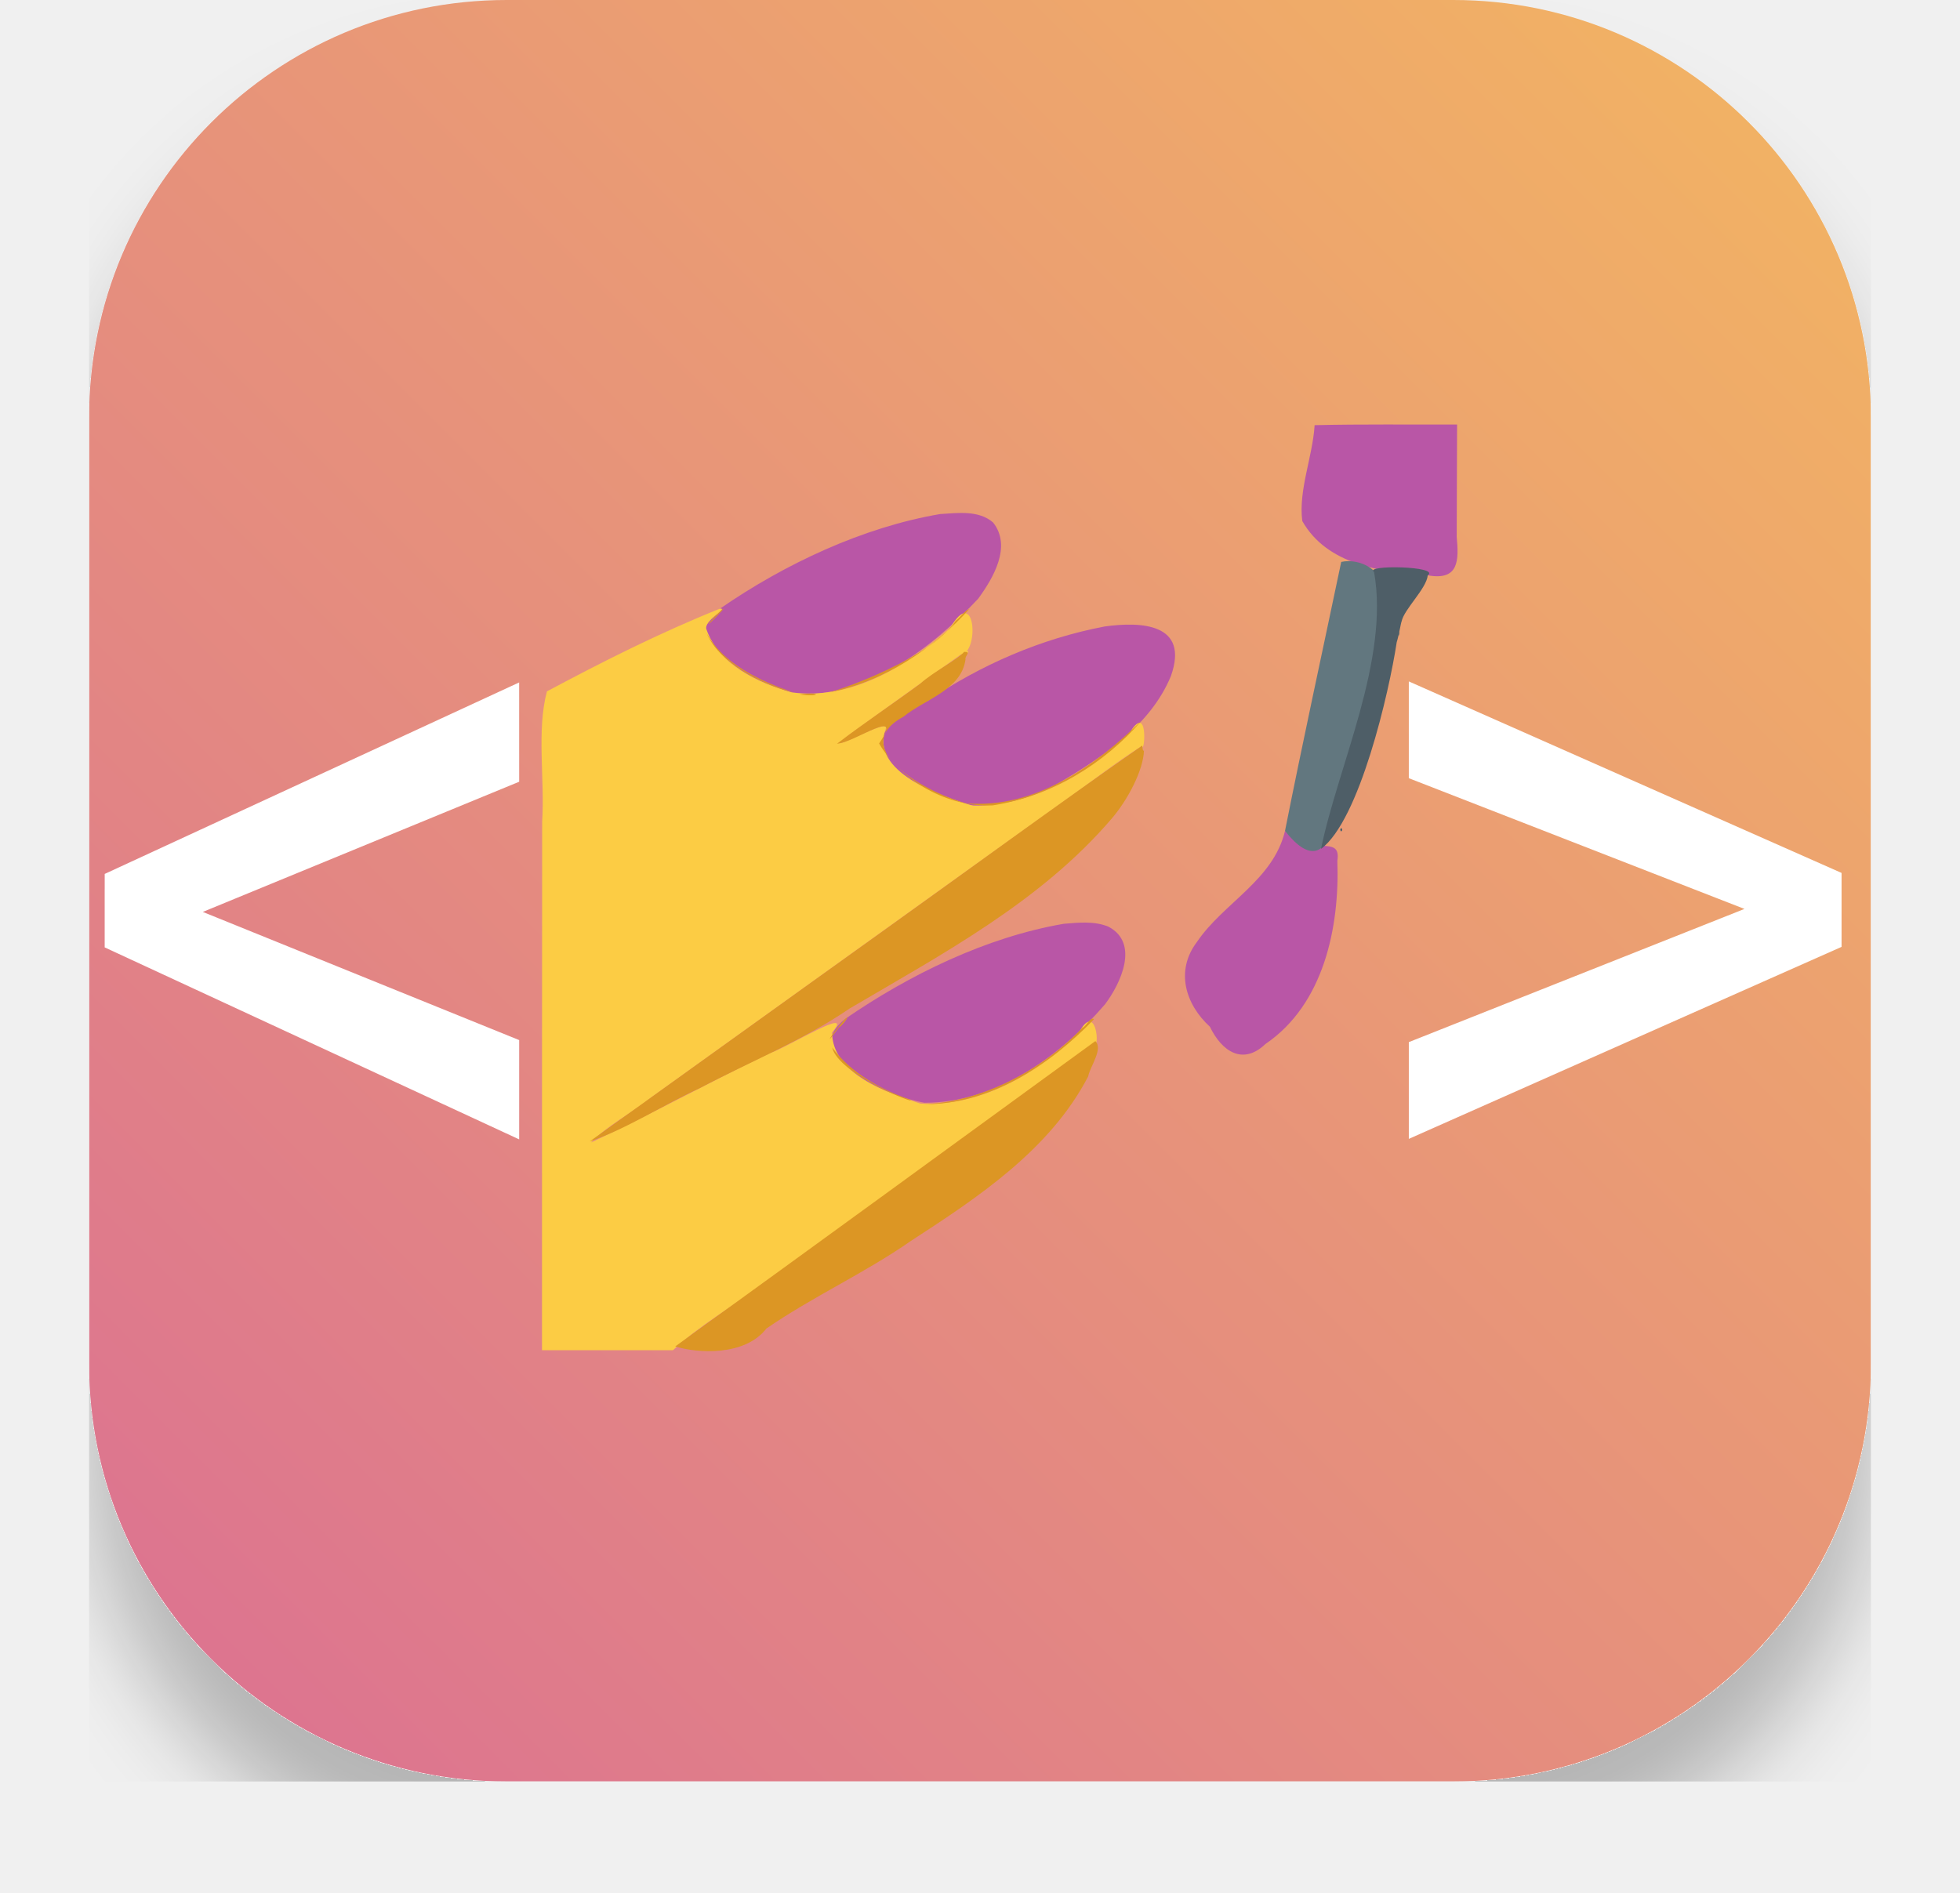
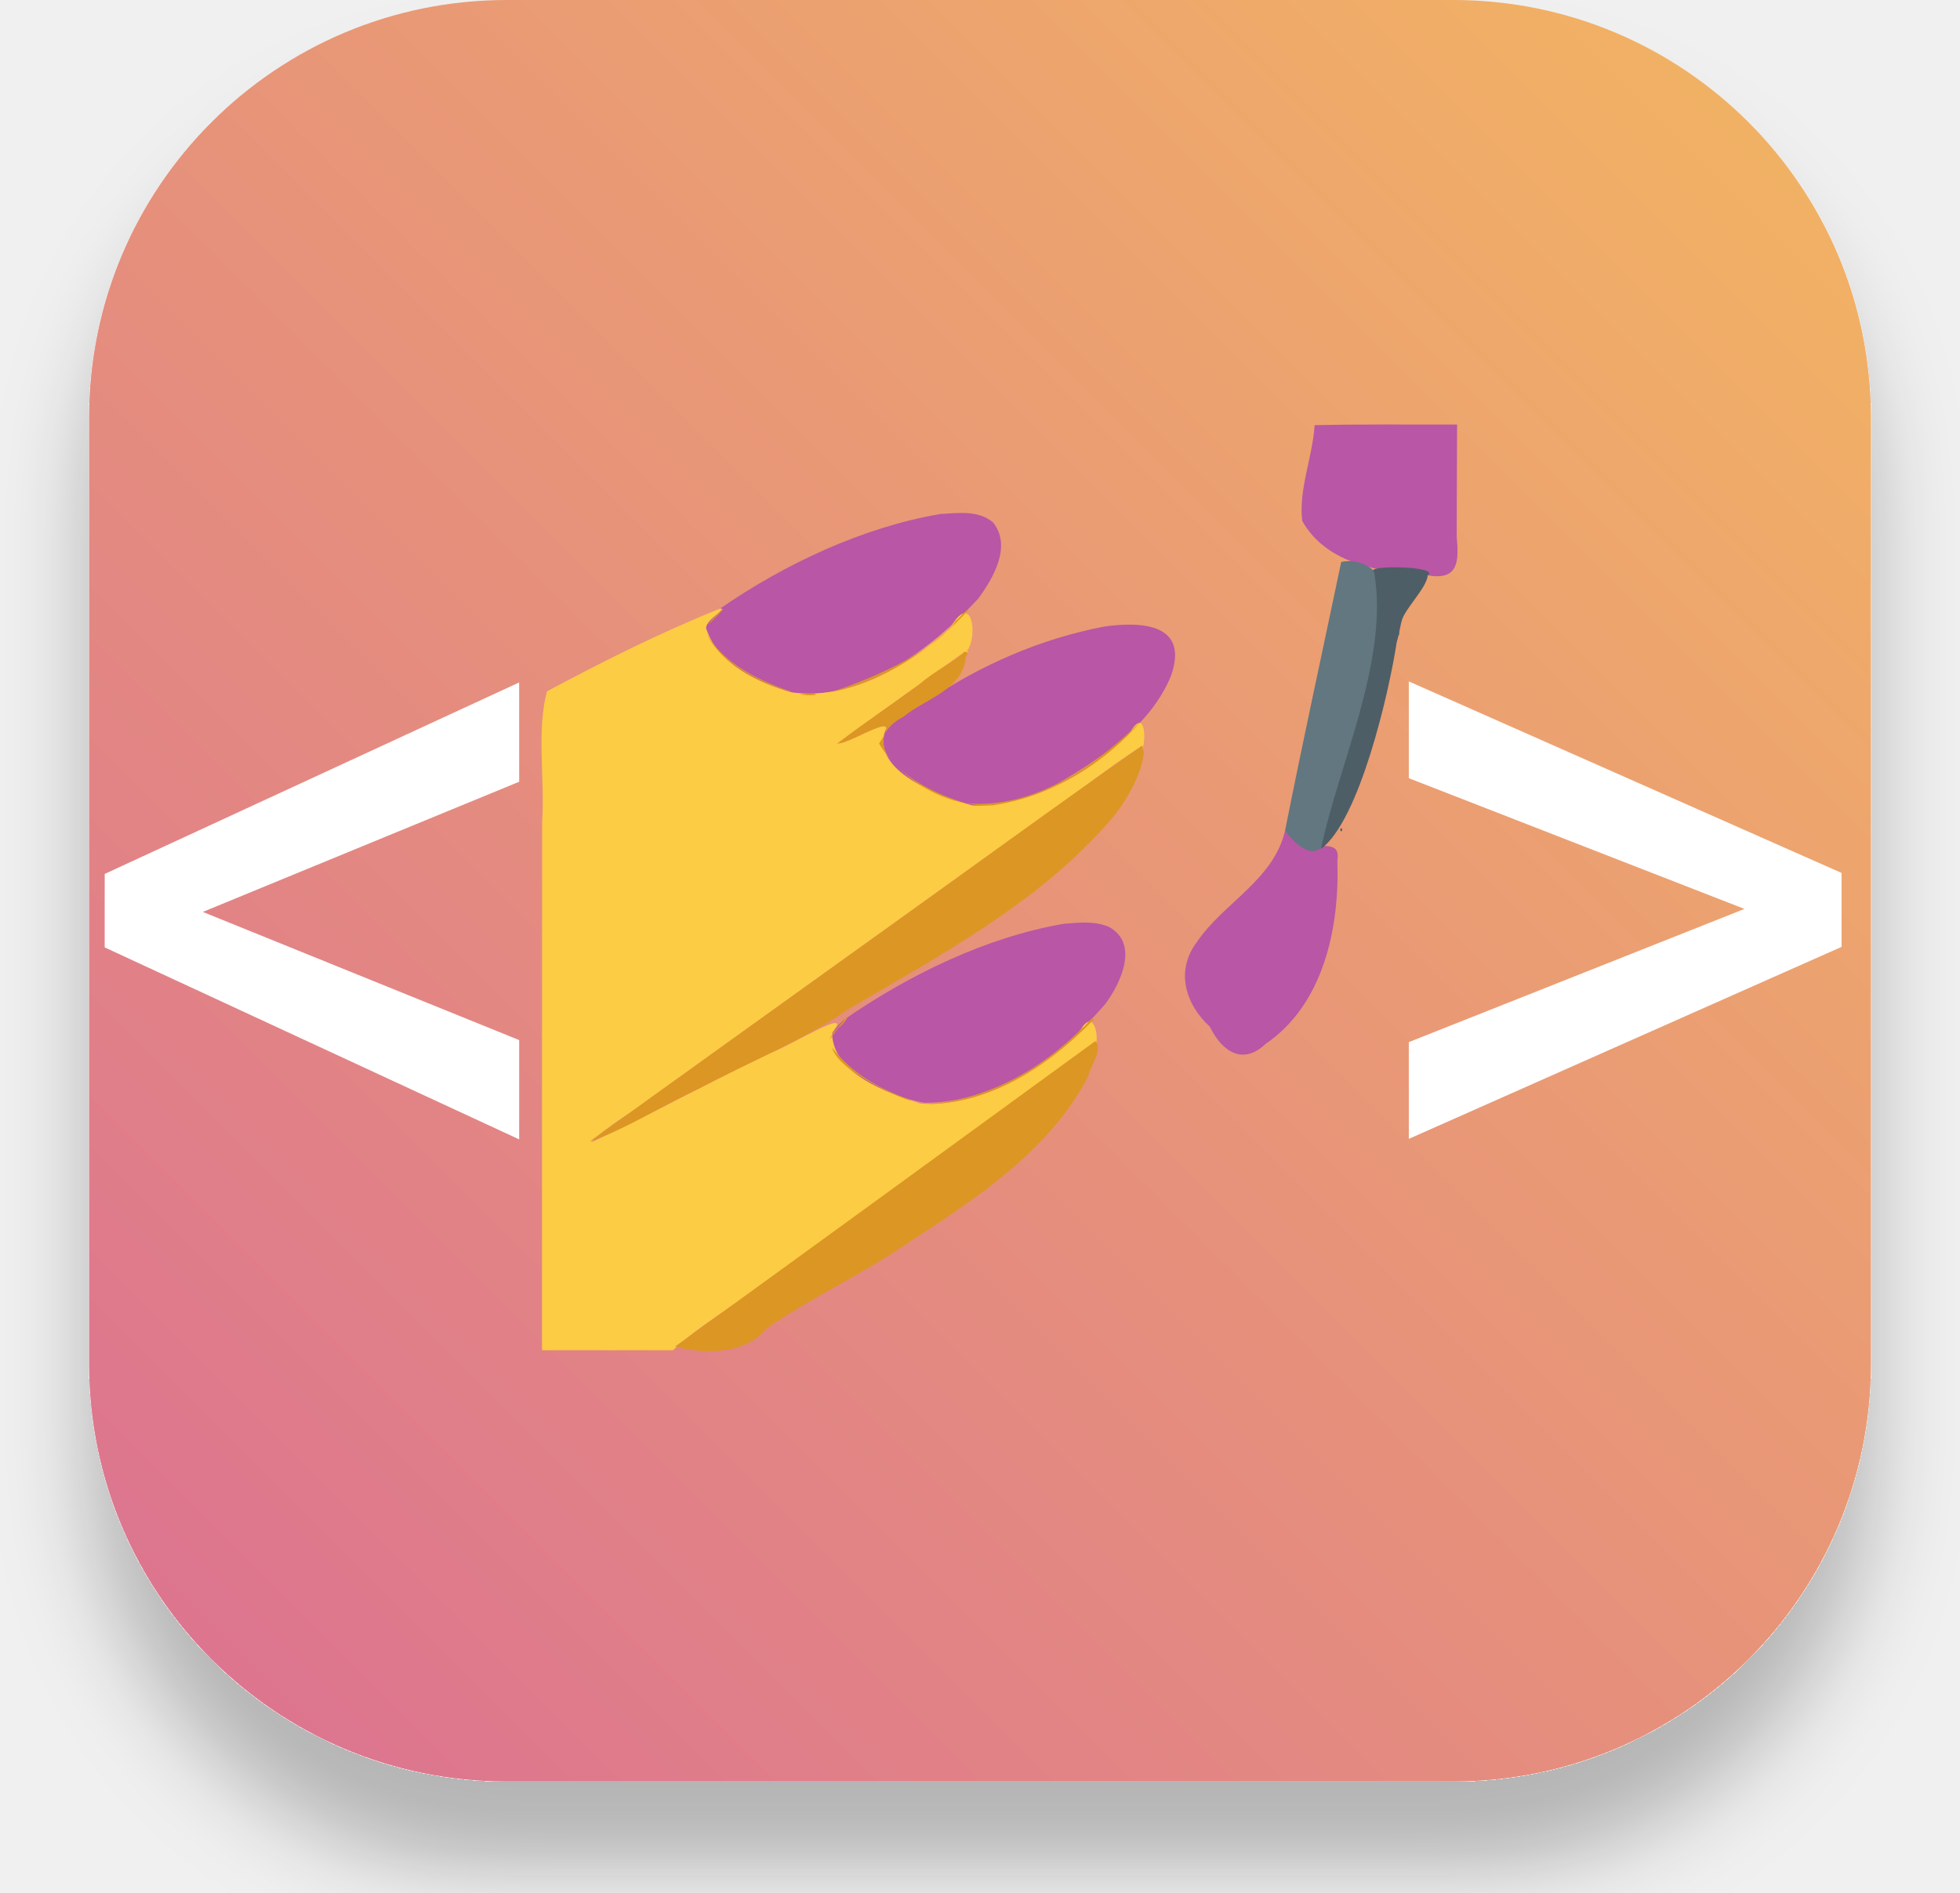
<svg xmlns="http://www.w3.org/2000/svg" width="88" height="85" viewBox="0 0 88 85" fill="none">
-   <g id="skill-icons:styledcomponents" clip-path="url(#clip0_76_82)" filter="url(#filter0_d_76_82)">
+   <g id="skill-icons:styledcomponents" clipPath="url(#clip0_76_82)" filter="url(#filter0_d_76_82)">
    <g id="Group">
      <path id="Vector" d="M65.25 0H22.75C12.395 0 4 8.395 4 18.75V61.25C4 71.605 12.395 80 22.75 80H65.25C75.605 80 84 71.605 84 61.25V18.75C84 8.395 75.605 0 65.25 0Z" fill="url(#paint0_linear_76_82)" />
      <path id="Vector_2" d="M7.59 40.337L23.31 46.707V51.166L4.7 42.544V39.928L7.59 40.337ZM23.31 35.105L7.612 41.566L4.701 41.884V39.245L23.309 30.646L23.31 35.105ZM79.428 41.247L63.253 34.946V30.6L82.682 39.2V41.862L79.428 41.247ZM63.253 46.798L79.474 40.36L82.682 39.882V42.521L63.253 51.143V46.798Z" fill="white" />
-       <path id="Vector_3" fill-rule="evenodd" clip-rule="evenodd" d="M59.024 19.093C58.934 20.52 58.291 22.01 58.47 23.398C59.593 25.383 62.064 25.7 64.103 25.836C65.516 26.088 65.498 25.153 65.403 24.102L65.42 19.064C63.288 19.072 61.155 19.043 59.024 19.093ZM42.211 23.084C38.74 23.673 35.221 25.332 32.333 27.329C30.009 29.138 34.329 30.891 35.896 31.184C39.049 31.223 41.846 29.096 43.917 26.888C44.593 25.96 45.438 24.539 44.588 23.463C43.939 22.901 42.996 23.037 42.211 23.084ZM49.598 28.133C46.744 28.676 44.028 29.852 41.625 31.49C39.864 32.043 38.412 33.977 40.595 34.947C42.887 36.773 45.543 36.326 47.654 35.093C49.587 33.943 51.676 32.526 52.57 30.363C53.415 27.993 51.235 27.905 49.598 28.133ZM57.694 37.315C57.163 39.535 54.927 40.544 53.738 42.303C52.765 43.586 53.216 45.098 54.323 46.108C54.862 47.226 55.807 47.85 56.82 46.879C59.43 45.105 60.152 41.649 60.044 38.654C60.237 37.417 58.818 38.535 57.694 37.315ZM47.762 41.484C44.296 42.078 40.83 43.766 37.941 45.76C35.698 47.567 39.922 49.253 41.502 49.521C44.713 49.526 47.578 47.456 49.609 45.105C50.315 44.172 51.171 42.359 49.773 41.617C49.147 41.352 48.421 41.43 47.762 41.484Z" fill="#B956A6" />
-       <path id="Vector_4" fill-rule="evenodd" clip-rule="evenodd" d="M32.334 27.329C29.668 28.396 27.097 29.691 24.557 31.047C24.085 32.802 24.464 34.974 24.342 36.898C24.332 44.81 24.337 52.721 24.335 60.633H30.217C31.404 59.514 32.892 58.696 34.182 57.681C39.148 54.118 44.114 50.542 49.074 46.99C49.439 47.154 49.205 44.843 48.405 46.448C46.508 48.234 43.989 49.702 41.324 49.559C39.812 49.061 37.373 48.217 37.358 46.364C38.423 45.11 35.394 47.02 34.565 47.293C31.871 48.587 29.24 50.032 26.54 51.302C27.189 50.605 28.402 49.955 29.263 49.264C35.411 44.851 41.557 40.42 47.72 36.011C48.905 35.178 50.05 34.271 51.272 33.493C51.383 33.924 51.593 31.433 50.684 32.966C48.832 34.803 46.333 36.169 43.697 36.188C42.215 35.738 39.059 34.662 39.761 32.748C40.104 32.077 36.578 34.18 38.136 32.994C39.794 31.782 41.466 30.592 43.137 29.392C43.981 29.329 43.801 26.194 42.654 28.216C40.728 29.909 38.197 31.458 35.543 31.091C34.053 30.662 32.264 29.831 31.722 28.272C31.543 27.898 32.726 27.314 32.334 27.329ZM43.377 29.264C43.229 29.687 43.645 29.11 43.377 29.264V29.264Z" fill="#FCCC44" />
-       <path id="Vector_5" fill-rule="evenodd" clip-rule="evenodd" d="M60.218 25.234C59.386 29.208 58.477 33.367 57.694 37.315C59.942 40.147 60.16 35.525 60.553 34.218C61.188 31.487 61.941 29.424 62.02 26.596C62.189 25.631 61.055 25.047 60.218 25.234ZM62.797 28.351C62.727 28.758 62.899 28.427 62.797 28.351V28.351ZM60.175 37.261C60.283 37.028 60.283 37.494 60.175 37.261V37.261Z" fill="#62777F" />
-       <path id="Vector_6" fill-rule="evenodd" clip-rule="evenodd" d="M61.693 25.684C62.394 29.622 60.071 34.407 59.311 38.12C61.036 36.851 62.369 31.091 62.71 28.837C62.797 28.579 62.906 27.93 62.929 27.907C63.038 27.36 64.048 26.433 64.103 25.836C64.691 25.421 61.212 25.354 61.693 25.684ZM60.262 37.261C60.154 37.028 60.154 37.494 60.262 37.261V37.261Z" fill="#4E5E67" />
-       <path id="Vector_7" fill-rule="evenodd" clip-rule="evenodd" d="M32.392 27.395C31.419 28.368 31.784 28.131 32.508 27.321L32.392 27.395ZM42.911 27.877C41.784 29.57 37.722 30.985 37.21 31.095C39.654 30.637 41.932 29.117 43.534 27.336C43.28 27.45 43.129 27.716 42.911 27.877ZM31.724 28.427C32.331 29.887 34.539 30.857 35.612 31.083C34.147 30.611 32.423 29.774 31.724 28.427ZM43.289 29.271C42.983 29.633 41.891 30.174 41.315 30.705C40.081 31.616 38.803 32.462 37.583 33.396C38.36 33.362 40.638 31.661 39.47 33.387C40.459 35.09 42.614 36.274 44.578 36.166C47.171 35.759 49.563 34.325 51.283 32.33C49.195 34.396 46.436 36.339 43.383 36.072C41.905 35.73 37.867 33.644 40.568 32.182C41.52 31.399 43.163 30.988 43.349 29.612C43.309 29.44 43.63 29.272 43.289 29.271ZM35.896 31.184C36.879 31.056 36.879 31.313 35.896 31.184V31.184ZM51.209 33.536C47.31 36.253 43.467 39.076 39.601 41.842C35.219 44.977 30.857 48.124 26.477 51.258C28.124 50.702 29.774 49.618 31.41 48.869C33.663 47.677 36.038 46.735 38.147 45.288C42.315 42.834 46.723 40.496 49.929 36.742C50.629 35.921 51.33 34.6 51.361 33.712C51.26 33.74 51.337 33.357 51.209 33.536ZM37.941 45.76C37.239 46.553 36.954 47.119 37.682 46.111C37.669 46.228 38.273 45.485 37.941 45.76ZM48.614 46.139C46.766 48.088 44.033 49.494 41.468 49.588C44.433 49.61 47.108 47.85 49.117 45.774C48.985 45.614 48.718 46.145 48.614 46.139ZM49.179 46.752C42.97 51.272 36.547 55.96 30.317 60.464C31.298 60.772 33.435 60.916 34.41 59.66C36.485 58.228 38.818 57.175 40.9 55.724C43.915 53.767 47.143 51.629 48.855 48.342C48.936 47.901 49.542 47.108 49.179 46.752ZM37.363 47.039C37.651 48.255 41.253 49.651 40.862 49.384C39.534 48.918 38.216 48.193 37.363 47.039Z" fill="#DC9624" />
+       <path id="Vector_3" fill-rule="evenodd" clipRule="evenodd" d="M59.024 19.093C58.934 20.52 58.291 22.01 58.47 23.398C59.593 25.383 62.064 25.7 64.103 25.836C65.516 26.088 65.498 25.153 65.403 24.102L65.42 19.064C63.288 19.072 61.155 19.043 59.024 19.093ZM42.211 23.084C38.74 23.673 35.221 25.332 32.333 27.329C30.009 29.138 34.329 30.891 35.896 31.184C39.049 31.223 41.846 29.096 43.917 26.888C44.593 25.96 45.438 24.539 44.588 23.463C43.939 22.901 42.996 23.037 42.211 23.084ZM49.598 28.133C46.744 28.676 44.028 29.852 41.625 31.49C39.864 32.043 38.412 33.977 40.595 34.947C42.887 36.773 45.543 36.326 47.654 35.093C49.587 33.943 51.676 32.526 52.57 30.363C53.415 27.993 51.235 27.905 49.598 28.133ZM57.694 37.315C57.163 39.535 54.927 40.544 53.738 42.303C52.765 43.586 53.216 45.098 54.323 46.108C54.862 47.226 55.807 47.85 56.82 46.879C59.43 45.105 60.152 41.649 60.044 38.654C60.237 37.417 58.818 38.535 57.694 37.315ZM47.762 41.484C44.296 42.078 40.83 43.766 37.941 45.76C35.698 47.567 39.922 49.253 41.502 49.521C44.713 49.526 47.578 47.456 49.609 45.105C50.315 44.172 51.171 42.359 49.773 41.617C49.147 41.352 48.421 41.43 47.762 41.484Z" fill="#B956A6" />
+       <path id="Vector_4" fill-rule="evenodd" clipRule="evenodd" d="M32.334 27.329C29.668 28.396 27.097 29.691 24.557 31.047C24.085 32.802 24.464 34.974 24.342 36.898C24.332 44.81 24.337 52.721 24.335 60.633H30.217C31.404 59.514 32.892 58.696 34.182 57.681C39.148 54.118 44.114 50.542 49.074 46.99C49.439 47.154 49.205 44.843 48.405 46.448C46.508 48.234 43.989 49.702 41.324 49.559C39.812 49.061 37.373 48.217 37.358 46.364C38.423 45.11 35.394 47.02 34.565 47.293C31.871 48.587 29.24 50.032 26.54 51.302C27.189 50.605 28.402 49.955 29.263 49.264C35.411 44.851 41.557 40.42 47.72 36.011C48.905 35.178 50.05 34.271 51.272 33.493C51.383 33.924 51.593 31.433 50.684 32.966C48.832 34.803 46.333 36.169 43.697 36.188C42.215 35.738 39.059 34.662 39.761 32.748C40.104 32.077 36.578 34.18 38.136 32.994C39.794 31.782 41.466 30.592 43.137 29.392C43.981 29.329 43.801 26.194 42.654 28.216C40.728 29.909 38.197 31.458 35.543 31.091C34.053 30.662 32.264 29.831 31.722 28.272C31.543 27.898 32.726 27.314 32.334 27.329ZM43.377 29.264C43.229 29.687 43.645 29.11 43.377 29.264V29.264Z" fill="#FCCC44" />
+       <path id="Vector_5" fill-rule="evenodd" clipRule="evenodd" d="M60.218 25.234C59.386 29.208 58.477 33.367 57.694 37.315C59.942 40.147 60.16 35.525 60.553 34.218C61.188 31.487 61.941 29.424 62.02 26.596C62.189 25.631 61.055 25.047 60.218 25.234ZM62.797 28.351C62.727 28.758 62.899 28.427 62.797 28.351V28.351ZM60.175 37.261C60.283 37.028 60.283 37.494 60.175 37.261V37.261Z" fill="#62777F" />
+       <path id="Vector_6" fill-rule="evenodd" clipRule="evenodd" d="M61.693 25.684C62.394 29.622 60.071 34.407 59.311 38.12C61.036 36.851 62.369 31.091 62.71 28.837C62.797 28.579 62.906 27.93 62.929 27.907C63.038 27.36 64.048 26.433 64.103 25.836C64.691 25.421 61.212 25.354 61.693 25.684ZM60.262 37.261C60.154 37.028 60.154 37.494 60.262 37.261V37.261Z" fill="#4E5E67" />
+       <path id="Vector_7" fill-rule="evenodd" clipRule="evenodd" d="M32.392 27.395C31.419 28.368 31.784 28.131 32.508 27.321L32.392 27.395ZM42.911 27.877C41.784 29.57 37.722 30.985 37.21 31.095C39.654 30.637 41.932 29.117 43.534 27.336C43.28 27.45 43.129 27.716 42.911 27.877ZM31.724 28.427C32.331 29.887 34.539 30.857 35.612 31.083C34.147 30.611 32.423 29.774 31.724 28.427ZM43.289 29.271C42.983 29.633 41.891 30.174 41.315 30.705C40.081 31.616 38.803 32.462 37.583 33.396C38.36 33.362 40.638 31.661 39.47 33.387C40.459 35.09 42.614 36.274 44.578 36.166C47.171 35.759 49.563 34.325 51.283 32.33C49.195 34.396 46.436 36.339 43.383 36.072C41.905 35.73 37.867 33.644 40.568 32.182C41.52 31.399 43.163 30.988 43.349 29.612C43.309 29.44 43.63 29.272 43.289 29.271ZM35.896 31.184C36.879 31.056 36.879 31.313 35.896 31.184V31.184ZM51.209 33.536C47.31 36.253 43.467 39.076 39.601 41.842C35.219 44.977 30.857 48.124 26.477 51.258C28.124 50.702 29.774 49.618 31.41 48.869C33.663 47.677 36.038 46.735 38.147 45.288C42.315 42.834 46.723 40.496 49.929 36.742C50.629 35.921 51.33 34.6 51.361 33.712C51.26 33.74 51.337 33.357 51.209 33.536ZM37.941 45.76C37.239 46.553 36.954 47.119 37.682 46.111C37.669 46.228 38.273 45.485 37.941 45.76ZM48.614 46.139C46.766 48.088 44.033 49.494 41.468 49.588C44.433 49.61 47.108 47.85 49.117 45.774C48.985 45.614 48.718 46.145 48.614 46.139ZM49.179 46.752C42.97 51.272 36.547 55.96 30.317 60.464C31.298 60.772 33.435 60.916 34.41 59.66C36.485 58.228 38.818 57.175 40.9 55.724C43.915 53.767 47.143 51.629 48.855 48.342C48.936 47.901 49.542 47.108 49.179 46.752ZM37.363 47.039C37.651 48.255 41.253 49.651 40.862 49.384C39.534 48.918 38.216 48.193 37.363 47.039Z" fill="#DC9624" />
    </g>
  </g>
  <defs>
    <filter id="filter0_d_76_82" x="0" y="0" width="88" height="88" filterUnits="userSpaceOnUse" color-interpolation-filters="sRGB">
      <feFlood flood-opacity="0" result="BackgroundImageFix" />
      <feColorMatrix in="SourceAlpha" type="matrix" values="0 0 0 0 0 0 0 0 0 0 0 0 0 0 0 0 0 0 127 0" result="hardAlpha" />
      <feOffset dy="4" />
      <feGaussianBlur stdDeviation="2" />
      <feComposite in2="hardAlpha" operator="out" />
      <feColorMatrix type="matrix" values="0 0 0 0 0 0 0 0 0 0 0 0 0 0 0 0 0 0 0.25 0" />
      <feBlend mode="normal" in2="BackgroundImageFix" result="effect1_dropShadow_76_82" />
      <feBlend mode="normal" in="SourceGraphic" in2="effect1_dropShadow_76_82" result="shape" />
    </filter>
    <linearGradient id="paint0_linear_76_82" x1="4" y1="80" x2="84" y2="0" gradientUnits="userSpaceOnUse">
      <stop stop-color="#DB7093" />
      <stop offset="1" stop-color="#F3B661" />
    </linearGradient>
    <clipPath id="clip0_76_82">
      <rect width="80" height="80" fill="white" transform="translate(4)" />
    </clipPath>
  </defs>
</svg>
